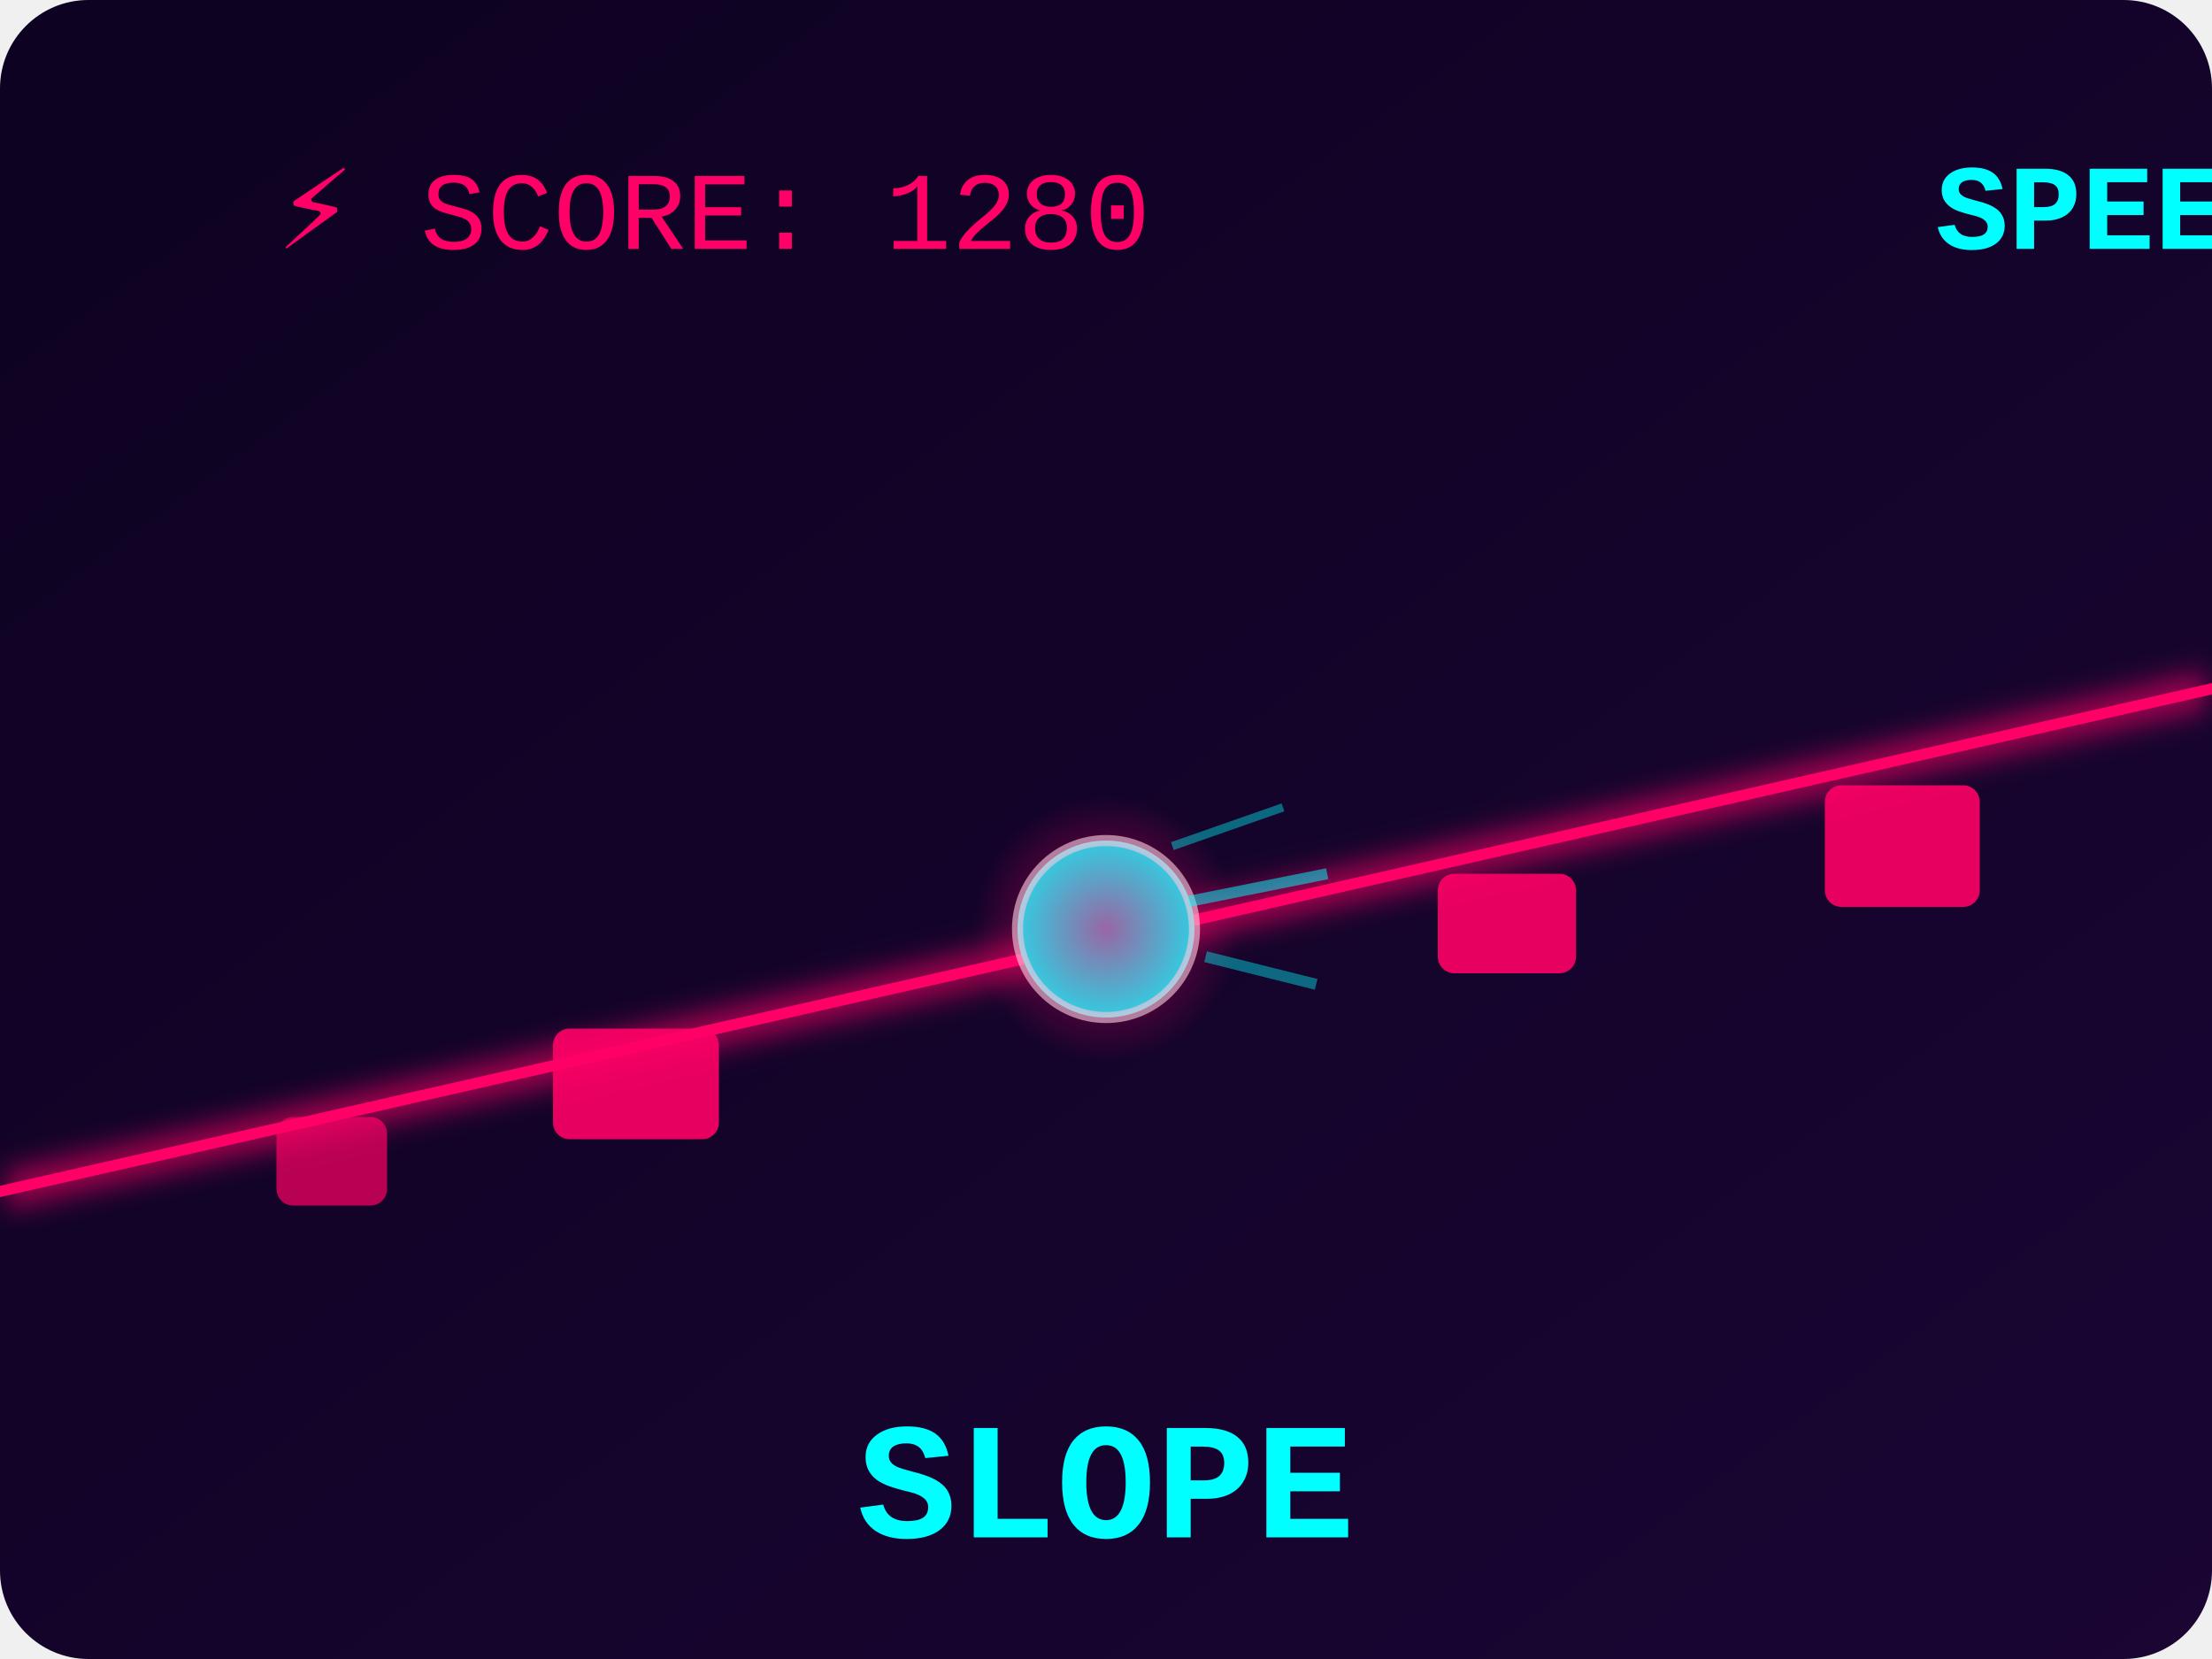
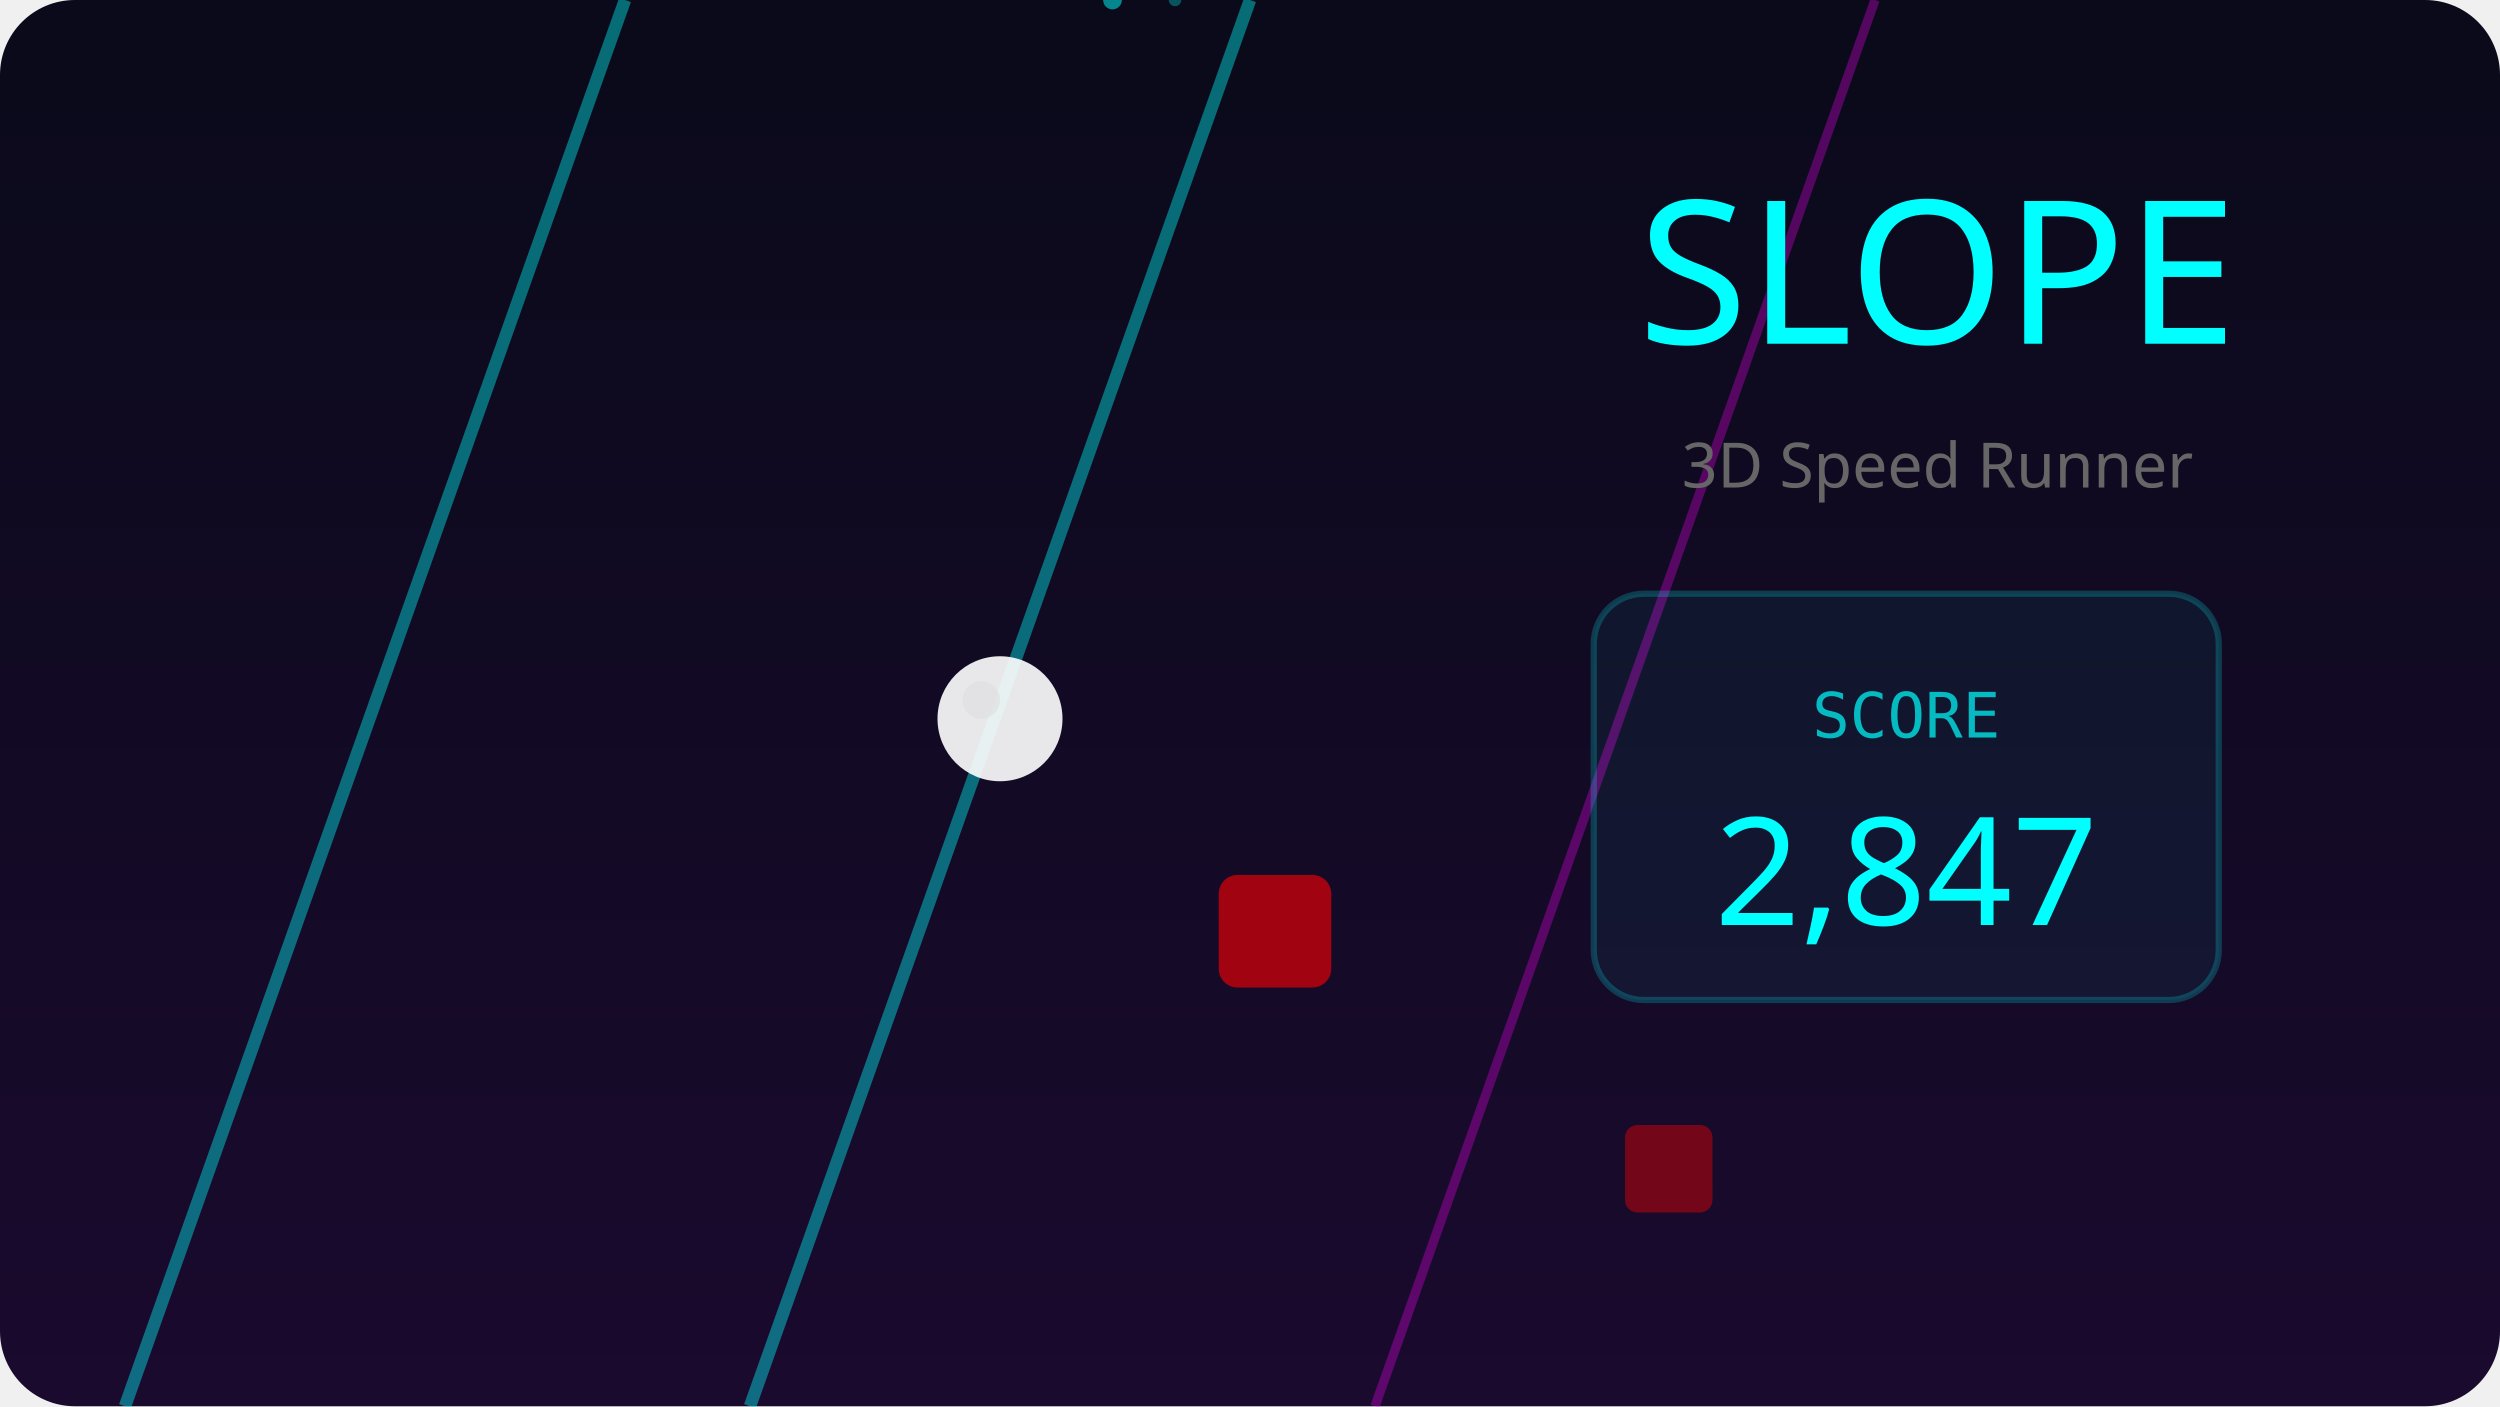
- <svg xmlns="http://www.w3.org/2000/svg" width="400" height="300" viewBox="0 0 400 300">
+ <svg xmlns="http://www.w3.org/2000/svg" viewBox="0 0 400 225">
  <defs>
-     <linearGradient id="neon-bg" x1="0%" y1="0%" x2="100%" y2="100%">
-       <stop offset="0%" style="stop-color:#0d0221;stop-opacity:1" />
-       <stop offset="100%" style="stop-color:#1a0533;stop-opacity:1" />
+     <linearGradient id="slBg" x1="0" y1="0" x2="0" y2="1">
+       <stop offset="0%" stop-color="#0a0a1a" />
+       <stop offset="100%" stop-color="#1a0a2e" />
    </linearGradient>
-     <radialGradient id="glow">
-       <stop offset="0%" style="stop-color:#ff0066;stop-opacity:0.6" />
-       <stop offset="100%" style="stop-color:#ff0066;stop-opacity:0" />
-     </radialGradient>
  </defs>
-   <rect width="400" height="300" fill="url(#neon-bg)" rx="16" />
-   <line x1="-20" y1="220" x2="420" y2="120" stroke="#ff0066" stroke-width="4" filter="blur(3px)" />
-   <line x1="-20" y1="220" x2="420" y2="120" stroke="#ff0066" stroke-width="2" />
-   <circle cx="200" cy="168" r="16" fill="#00ffff" />
-   <circle cx="200" cy="168" r="16" fill="none" stroke="#ffffff" stroke-width="2" opacity="0.6" />
-   <circle cx="200" cy="168" r="24" fill="url(#glow)" />
-   <rect x="100" y="186" width="30" height="20" rx="3" fill="#ff0066" opacity="0.9" />
-   <rect x="260" y="158" width="25" height="18" rx="3" fill="#ff0066" opacity="0.9" />
-   <rect x="330" y="142" width="28" height="22" rx="3" fill="#ff0066" opacity="0.9" />
-   <rect x="50" y="202" width="20" height="16" rx="3" fill="#ff0066" opacity="0.7" />
-   <line x1="215" y1="163" x2="240" y2="158" stroke="#00ffff" stroke-width="2" opacity="0.5" />
-   <line x1="218" y1="173" x2="238" y2="178" stroke="#00ffff" stroke-width="2" opacity="0.4" />
-   <line x1="212" y1="153" x2="232" y2="146" stroke="#00ffff" stroke-width="1.5" opacity="0.4" />
-   <text x="350" y="45" font-family="'Courier New',monospace" font-size="22" font-weight="bold" fill="#00ffff">SPEED: 47</text>
-   <text x="50" y="45" font-family="'Courier New',monospace" font-size="20" fill="#ff0066">⚡ SCORE: 1280</text>
-   <text x="200" y="278" font-family="'Courier New',monospace" font-size="30" font-weight="bold" text-anchor="middle" fill="#00ffff">SLOPE</text>
+   <rect width="400" height="225" fill="url(#slBg)" rx="12" />
+   <line x1="100" y1="0" x2="20" y2="225" stroke="#00ffff" stroke-width="2" opacity="0.4" />
+   <line x1="200" y1="0" x2="120" y2="225" stroke="#00ffff" stroke-width="2" opacity="0.4" />
+   <line x1="300" y1="0" x2="220" y2="225" stroke="#ff00ff" stroke-width="1.5" opacity="0.3" />
+   <circle cx="160" cy="115" r="10" fill="#fff" opacity="0.9" />
+   <circle cx="157" cy="112" r="3" fill="#ddd" opacity="0.6" />
+   <rect x="195" y="140" width="18" height="18" rx="3" fill="#ff0000" opacity="0.6" />
+   <rect x="260" y="180" width="14" height="14" rx="2" fill="#ff0000" opacity="0.4" />
+   <circle cx="178" y="123" r="1.5" fill="#00ffff" opacity="0.5" />
+   <circle cx="188" y="129" r="1" fill="#00ffff" opacity="0.3" />
+   <text x="310" y="55" text-anchor="middle" font-family="Impact,sans-serif" font-size="32" fill="#00ffff">SLOPE</text>
+   <text x="310" y="78" text-anchor="middle" font-family="sans-serif" font-size="10" fill="#666">3D Speed Runner</text>
+   <rect x="255" y="95" width="100" height="65" rx="8" fill="rgba(0,255,255,0.05)" stroke="#00ffff33" stroke-width="1" />
+   <text x="305" y="118" text-anchor="middle" font-family="monospace" font-size="10" fill="#00ffff" opacity="0.7">SCORE</text>
+   <text x="305" y="148" text-anchor="middle" font-family="Impact,sans-serif" font-size="24" fill="#00ffff">2,847</text>
</svg>
